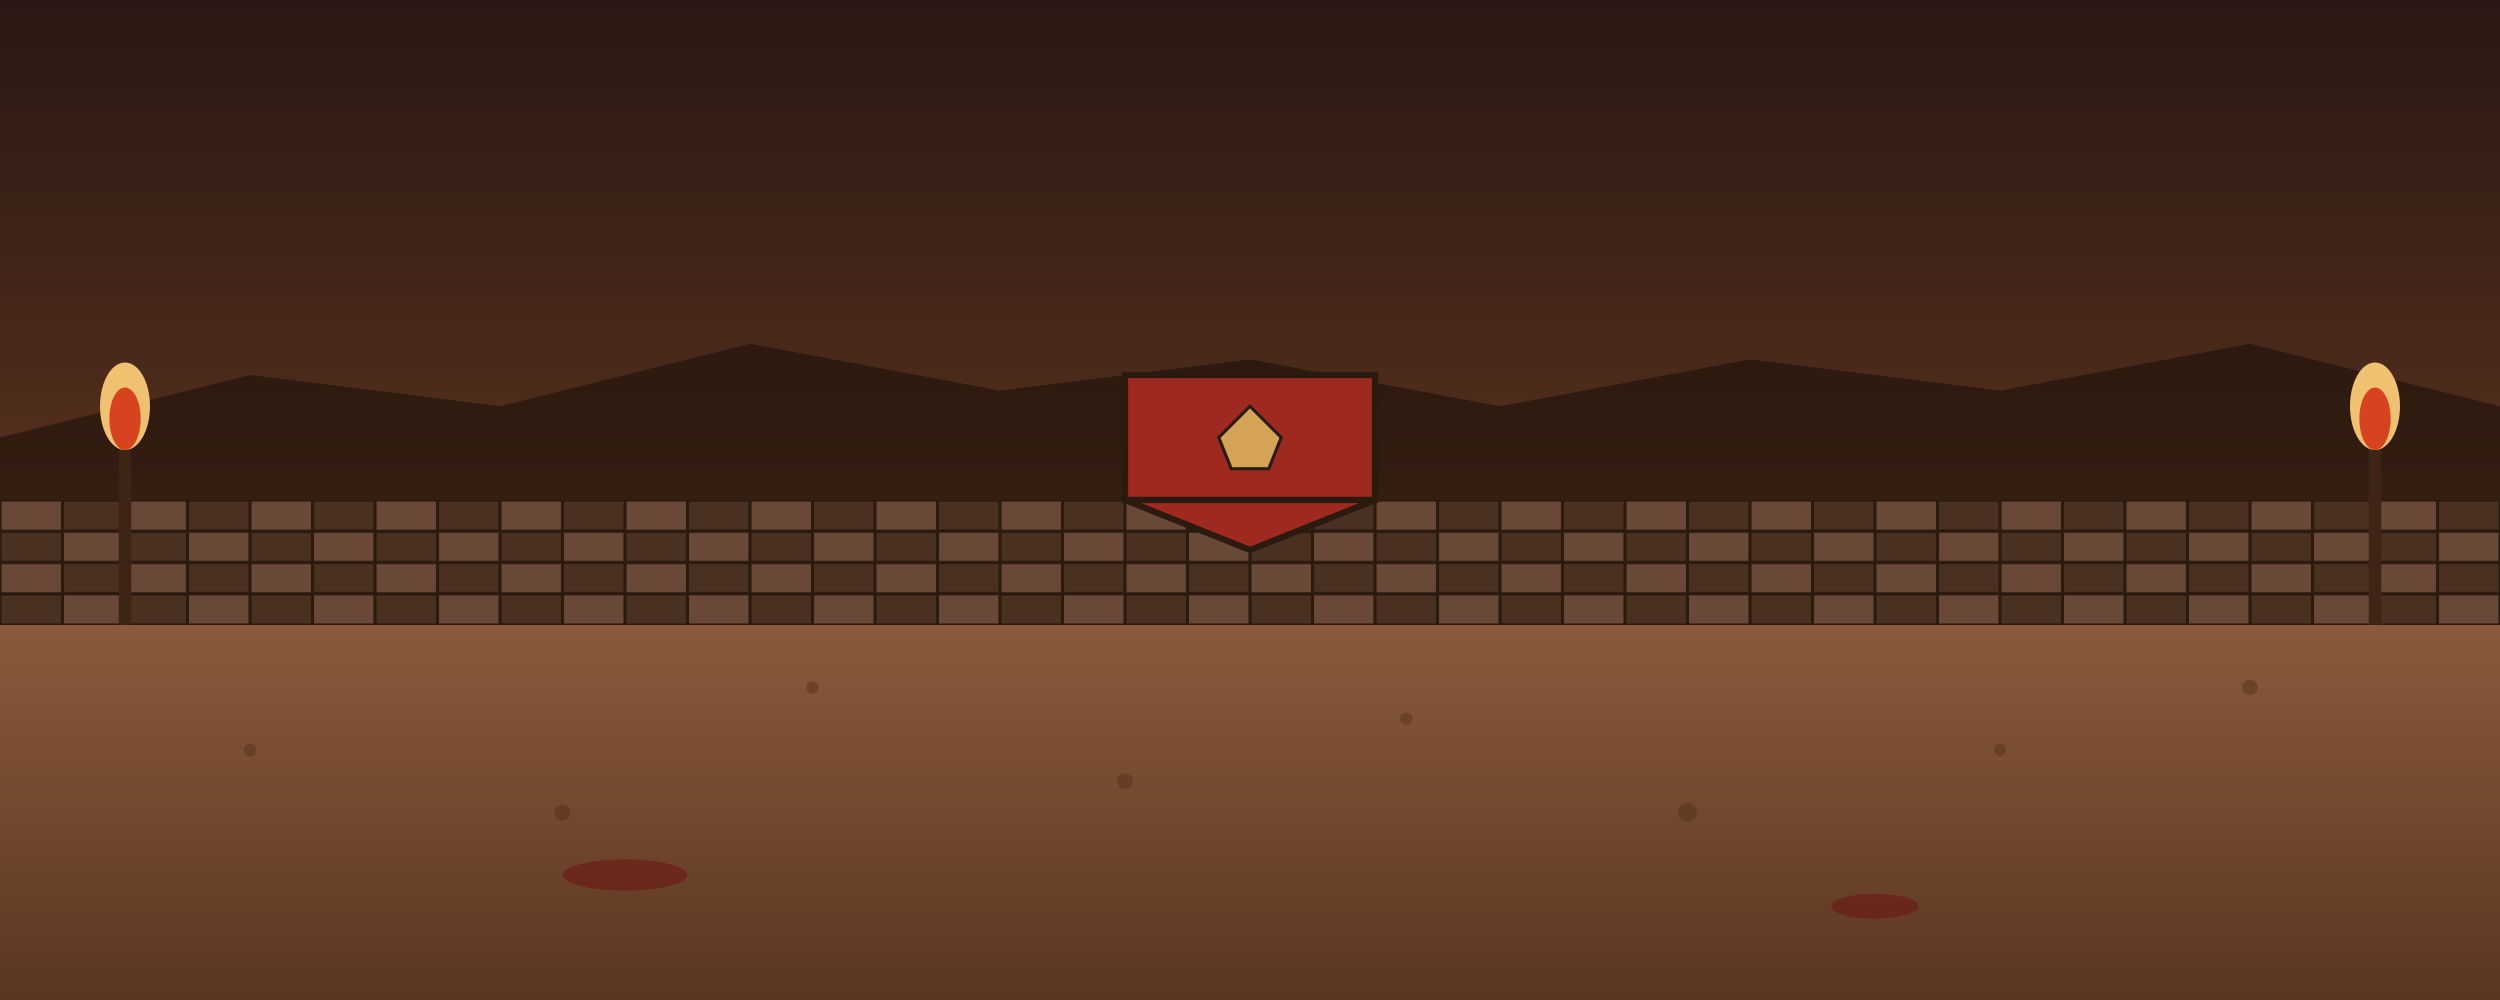
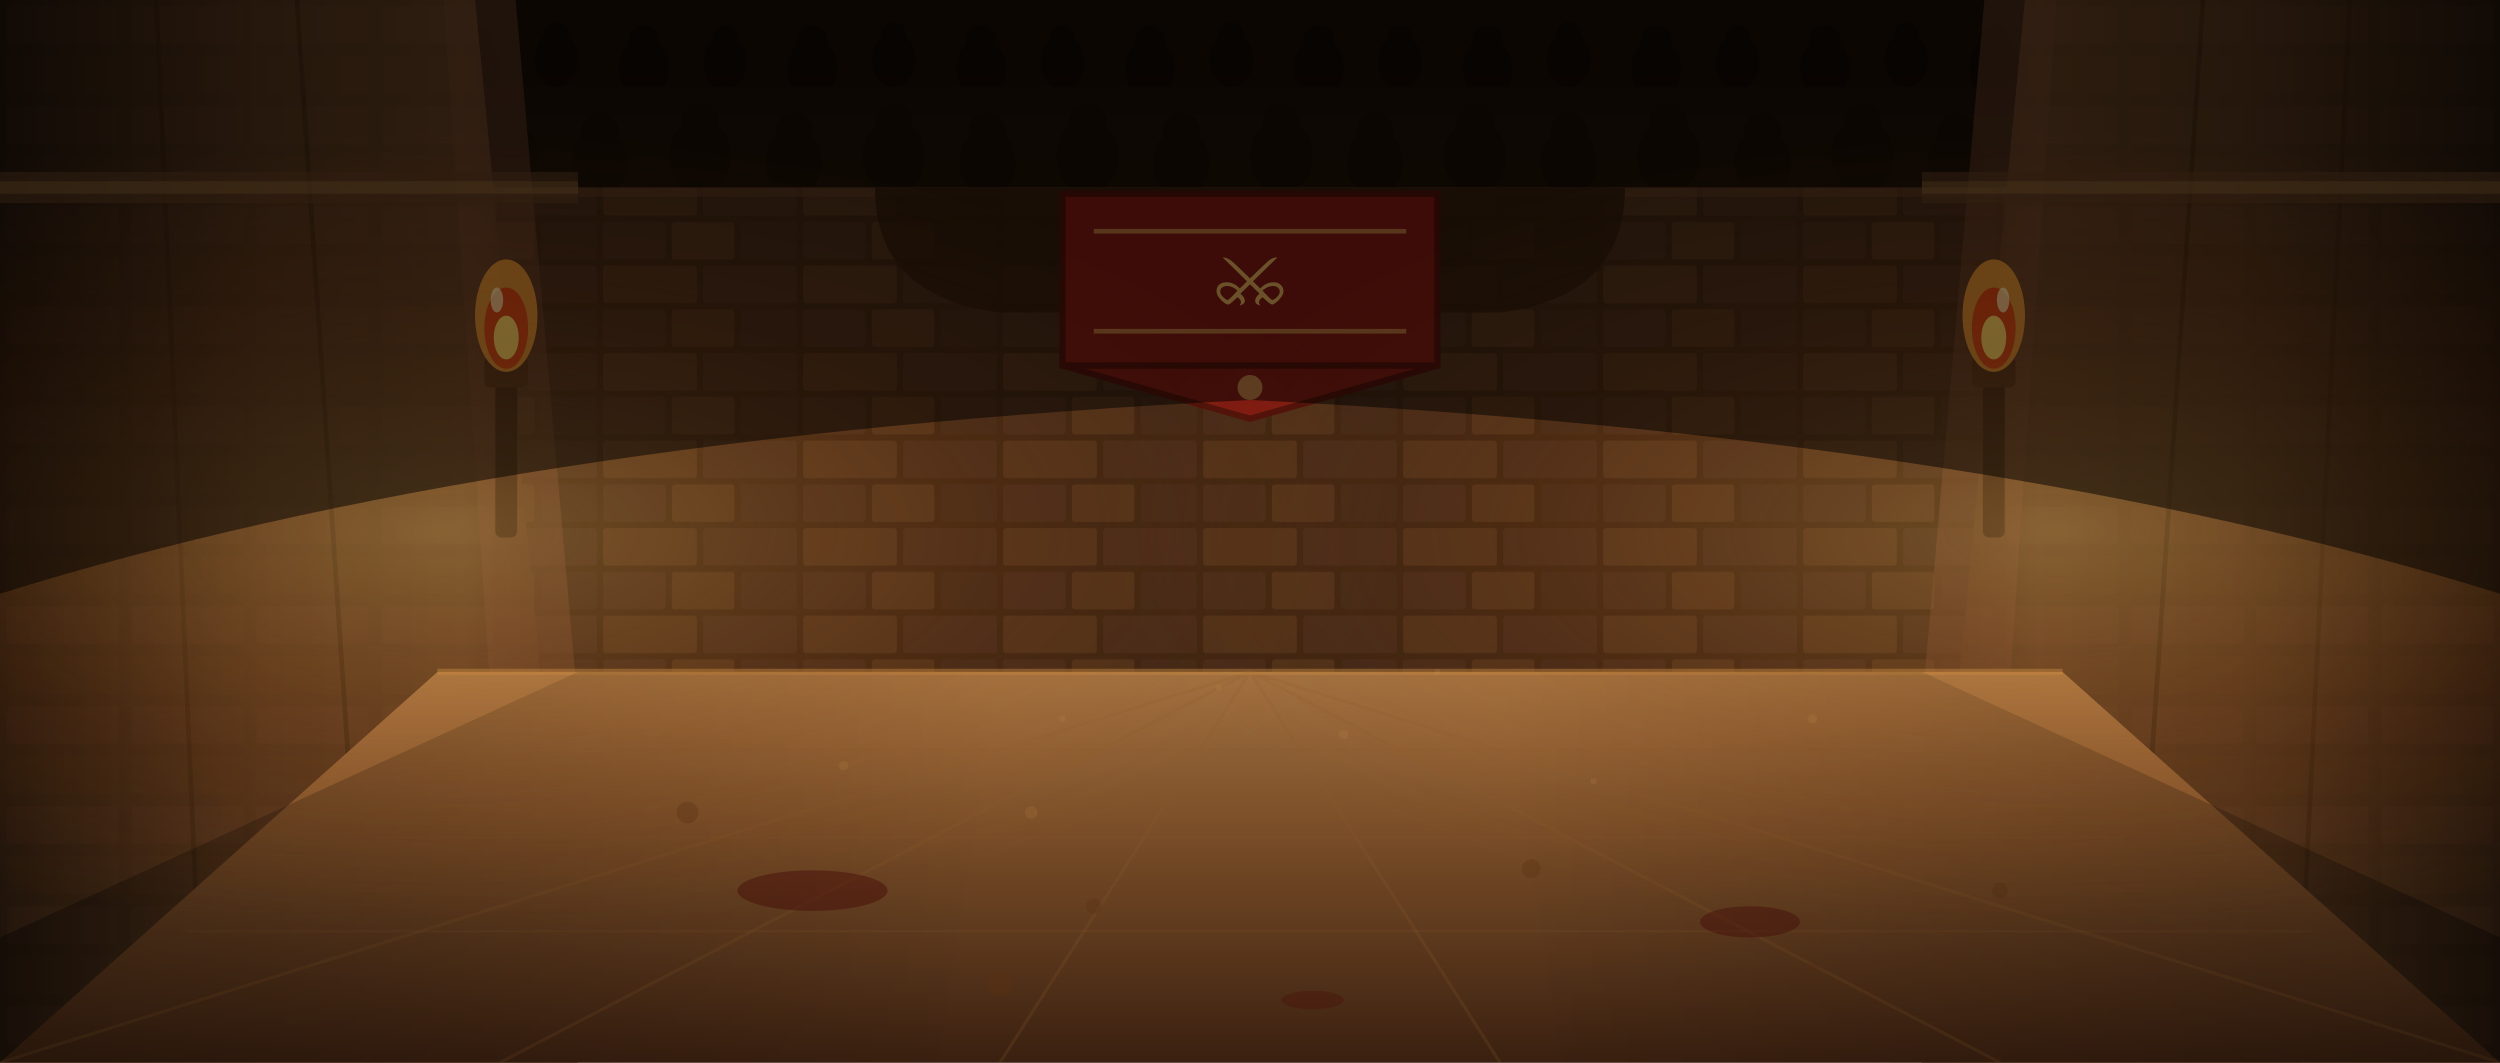
- <svg xmlns="http://www.w3.org/2000/svg" viewBox="0 0 800 320" preserveAspectRatio="xMidYMid slice">
+ <svg xmlns="http://www.w3.org/2000/svg" viewBox="0 0 800 340" preserveAspectRatio="xMidYMid slice">
  <defs>
-     <linearGradient id="sky" x1="0" x2="0" y1="0" y2="1">
-       <stop offset="0" stop-color="#2a1814" />
-       <stop offset="0.6" stop-color="#4a2a1a" />
-       <stop offset="1" stop-color="#6b3a22" />
-     </linearGradient>
-     <linearGradient id="sand" x1="0" x2="0" y1="0" y2="1">
-       <stop offset="0" stop-color="#8b5a3c" />
-       <stop offset="1" stop-color="#5a3620" />
-     </linearGradient>
-     <pattern id="stones" x="0" y="0" width="40" height="20" patternUnits="userSpaceOnUse">
-       <rect width="40" height="20" fill="#5a4030" />
-       <path d="M0 10 L20 10 L20 20 L0 20 Z" fill="#4a3020" stroke="#2a1a10" stroke-width="1" />
-       <path d="M20 0 L40 0 L40 10 L20 10 Z" fill="#4a3020" stroke="#2a1a10" stroke-width="1" />
-       <path d="M0 0 L20 0 L20 10 L0 10 Z" fill="#6a4838" stroke="#2a1a10" stroke-width="1" />
-       <path d="M20 10 L40 10 L40 20 L20 20 Z" fill="#6a4838" stroke="#2a1a10" stroke-width="1" />
+     <linearGradient id="sky" x1="0" y1="0" x2="0" y2="1">
+       <stop offset="0%" stop-color="#120a04" />
+       <stop offset="55%" stop-color="#2e1708" />
+       <stop offset="100%" stop-color="#4a2810" />
+     </linearGradient>
+     <linearGradient id="backwall" x1="0" y1="0" x2="0" y2="1">
+       <stop offset="0%" stop-color="#3a2210" />
+       <stop offset="100%" stop-color="#2a1808" />
+     </linearGradient>
+     <linearGradient id="colL" x1="0" y1="0" x2="1" y2="0">
+       <stop offset="0%" stop-color="#0e0804" />
+       <stop offset="45%" stop-color="#4a2e18" />
+       <stop offset="80%" stop-color="#5e3c22" />
+       <stop offset="100%" stop-color="#3a2210" />
+     </linearGradient>
+     <linearGradient id="colR" x1="0" y1="0" x2="1" y2="0">
+       <stop offset="0%" stop-color="#3a2210" />
+       <stop offset="20%" stop-color="#5e3c22" />
+       <stop offset="55%" stop-color="#4a2e18" />
+       <stop offset="100%" stop-color="#0e0804" />
+     </linearGradient>
+     <linearGradient id="sand" x1="0" y1="0" x2="0" y2="1">
+       <stop offset="0%" stop-color="#a07040" />
+       <stop offset="40%" stop-color="#7a4e28" />
+       <stop offset="100%" stop-color="#3a2010" />
+     </linearGradient>
+     <radialGradient id="glowL" cx="18%" cy="50%" r="38%">
+       <stop offset="0%" stop-color="#f0c060" stop-opacity="0.30" />
+       <stop offset="60%" stop-color="#e07020" stop-opacity="0.10" />
+       <stop offset="100%" stop-color="#e07020" stop-opacity="0" />
+     </radialGradient>
+     <radialGradient id="glowR" cx="82%" cy="50%" r="38%">
+       <stop offset="0%" stop-color="#f0c060" stop-opacity="0.30" />
+       <stop offset="60%" stop-color="#e07020" stop-opacity="0.10" />
+       <stop offset="100%" stop-color="#e07020" stop-opacity="0" />
+     </radialGradient>
+     <pattern id="stones" x="0" y="0" width="64" height="28" patternUnits="userSpaceOnUse">
+       <rect width="64" height="28" fill="#3a2210" />
+       <rect x="1" y="1" width="30" height="12" fill="#4a2e18" rx="1" />
+       <rect x="33" y="1" width="30" height="12" fill="#422818" rx="1" />
+       <rect x="1" y="15" width="20" height="12" fill="#422818" rx="1" />
+       <rect x="23" y="15" width="20" height="12" fill="#4a2e18" rx="1" />
+       <rect x="45" y="15" width="18" height="12" fill="#3e2616" rx="1" />
    </pattern>
+     <pattern id="colStones" x="0" y="0" width="40" height="32" patternUnits="userSpaceOnUse">
+       <rect width="40" height="32" fill="#4a2e18" />
+       <rect x="2" y="2" width="36" height="12" fill="#56361e" rx="1" />
+       <rect x="2" y="18" width="36" height="12" fill="#503418" rx="1" />
+     </pattern>
+     <linearGradient id="shadowL" x1="0" y1="0" x2="1" y2="0">
+       <stop offset="0%" stop-color="rgba(0,0,0,0.55)" />
+       <stop offset="100%" stop-color="rgba(0,0,0,0)" />
+     </linearGradient>
+     <linearGradient id="shadowR" x1="0" y1="0" x2="1" y2="0">
+       <stop offset="0%" stop-color="rgba(0,0,0,0)" />
+       <stop offset="100%" stop-color="rgba(0,0,0,0.55)" />
+     </linearGradient>
  </defs>
-   <rect width="800" height="200" fill="url(#sky)" />
-   <g fill="#1a0f08" opacity="0.6">
-     <path d="M0 140 L80 120 L160 130 L240 110 L320 125 L400 115 L480 130 L560 115 L640 125 L720 110 L800 130 L800 200 L0 200 Z" />
-   </g>
-   <rect x="0" y="160" width="800" height="60" fill="url(#stones)" />
-   <g transform="translate(360 120)">
-     <rect x="0" y="0" width="80" height="40" fill="#9e2a1f" stroke="#2a1a10" stroke-width="2" />
-     <polygon points="0,40 40,56 80,40" fill="#9e2a1f" stroke="#2a1a10" stroke-width="2" />
-     <path d="M40 10 L50 20 L46 30 L34 30 L30 20 Z" fill="#d4a355" stroke="#2a1a10" stroke-width="1" />
-   </g>
-   <rect y="200" width="800" height="120" fill="url(#sand)" />
-   <g fill="#4a2a10" opacity="0.4">
-     <circle cx="80" cy="240" r="2" />
-     <circle cx="180" cy="260" r="2.5" />
-     <circle cx="260" cy="220" r="2" />
-     <circle cx="360" cy="250" r="2.5" />
-     <circle cx="450" cy="230" r="2" />
-     <circle cx="540" cy="260" r="3" />
-     <circle cx="640" cy="240" r="2" />
-     <circle cx="720" cy="220" r="2.5" />
-   </g>
-   <g fill="#6b1810" opacity="0.6">
-     <ellipse cx="200" cy="280" rx="20" ry="5" />
-     <ellipse cx="600" cy="290" rx="14" ry="4" />
-   </g>
-   <g transform="translate(40 100)">
-     <rect x="-2" y="40" width="4" height="60" fill="#3d2414" />
-     <ellipse cx="0" cy="30" rx="8" ry="14" fill="#f0c170" />
-     <ellipse cx="0" cy="34" rx="5" ry="10" fill="#d6431e" />
-   </g>
-   <g transform="translate(760 100)">
-     <rect x="-2" y="40" width="4" height="60" fill="#3d2414" />
-     <ellipse cx="0" cy="30" rx="8" ry="14" fill="#f0c170" />
-     <ellipse cx="0" cy="34" rx="5" ry="10" fill="#d6431e" />
-   </g>
+   <rect width="800" height="340" fill="url(#sky)" />
+   <g opacity="0.55">
+     <rect x="0" y="0" width="800" height="28" fill="#1a0e06" />
+     <g fill="#0e0804">
+       <ellipse cx="20" cy="20" rx="7" ry="9" />
+       <ellipse cx="20" cy="12" rx="4" ry="4" />
+       <ellipse cx="45" cy="22" rx="8" ry="10" />
+       <ellipse cx="45" cy="13" rx="5" ry="5" />
+       <ellipse cx="70" cy="19" rx="7" ry="9" />
+       <ellipse cx="70" cy="11" rx="4" ry="4" />
+       <ellipse cx="98" cy="22" rx="8" ry="10" />
+       <ellipse cx="98" cy="13" rx="5" ry="5" />
+       <ellipse cx="124" cy="20" rx="7" ry="9" />
+       <ellipse cx="124" cy="12" rx="4" ry="4" />
+       <ellipse cx="152" cy="22" rx="8" ry="10" />
+       <ellipse cx="152" cy="13" rx="5" ry="5" />
+       <ellipse cx="178" cy="19" rx="7" ry="9" />
+       <ellipse cx="178" cy="11" rx="4" ry="4" />
+       <ellipse cx="206" cy="22" rx="8" ry="10" />
+       <ellipse cx="206" cy="13" rx="5" ry="5" />
+       <ellipse cx="232" cy="20" rx="7" ry="9" />
+       <ellipse cx="232" cy="12" rx="4" ry="4" />
+       <ellipse cx="260" cy="22" rx="8" ry="10" />
+       <ellipse cx="260" cy="13" rx="5" ry="5" />
+       <ellipse cx="286" cy="19" rx="7" ry="9" />
+       <ellipse cx="286" cy="11" rx="4" ry="4" />
+       <ellipse cx="314" cy="22" rx="8" ry="10" />
+       <ellipse cx="314" cy="13" rx="5" ry="5" />
+       <ellipse cx="340" cy="20" rx="7" ry="9" />
+       <ellipse cx="340" cy="12" rx="4" ry="4" />
+       <ellipse cx="368" cy="22" rx="8" ry="10" />
+       <ellipse cx="368" cy="13" rx="5" ry="5" />
+       <ellipse cx="394" cy="19" rx="7" ry="9" />
+       <ellipse cx="394" cy="11" rx="4" ry="4" />
+       <ellipse cx="422" cy="22" rx="8" ry="10" />
+       <ellipse cx="422" cy="13" rx="5" ry="5" />
+       <ellipse cx="448" cy="20" rx="7" ry="9" />
+       <ellipse cx="448" cy="12" rx="4" ry="4" />
+       <ellipse cx="476" cy="22" rx="8" ry="10" />
+       <ellipse cx="476" cy="13" rx="5" ry="5" />
+       <ellipse cx="502" cy="19" rx="7" ry="9" />
+       <ellipse cx="502" cy="11" rx="4" ry="4" />
+       <ellipse cx="530" cy="22" rx="8" ry="10" />
+       <ellipse cx="530" cy="13" rx="5" ry="5" />
+       <ellipse cx="556" cy="20" rx="7" ry="9" />
+       <ellipse cx="556" cy="12" rx="4" ry="4" />
+       <ellipse cx="584" cy="22" rx="8" ry="10" />
+       <ellipse cx="584" cy="13" rx="5" ry="5" />
+       <ellipse cx="610" cy="19" rx="7" ry="9" />
+       <ellipse cx="610" cy="11" rx="4" ry="4" />
+       <ellipse cx="638" cy="22" rx="8" ry="10" />
+       <ellipse cx="638" cy="13" rx="5" ry="5" />
+       <ellipse cx="664" cy="20" rx="7" ry="9" />
+       <ellipse cx="664" cy="12" rx="4" ry="4" />
+       <ellipse cx="692" cy="22" rx="8" ry="10" />
+       <ellipse cx="692" cy="13" rx="5" ry="5" />
+       <ellipse cx="718" cy="19" rx="7" ry="9" />
+       <ellipse cx="718" cy="11" rx="4" ry="4" />
+       <ellipse cx="746" cy="22" rx="8" ry="10" />
+       <ellipse cx="746" cy="13" rx="5" ry="5" />
+       <ellipse cx="772" cy="20" rx="7" ry="9" />
+       <ellipse cx="772" cy="12" rx="4" ry="4" />
+     </g>
+     <rect x="0" y="28" width="800" height="32" fill="#1e1208" />
+     <g fill="#150d04">
+       <ellipse cx="10" cy="52" rx="9" ry="11" />
+       <ellipse cx="10" cy="42" rx="6" ry="6" />
+       <ellipse cx="38" cy="50" rx="10" ry="12" />
+       <ellipse cx="38" cy="39" rx="6" ry="6" />
+       <ellipse cx="68" cy="52" rx="9" ry="11" />
+       <ellipse cx="68" cy="42" rx="6" ry="6" />
+       <ellipse cx="100" cy="50" rx="10" ry="12" />
+       <ellipse cx="100" cy="39" rx="6" ry="6" />
+       <ellipse cx="130" cy="52" rx="9" ry="11" />
+       <ellipse cx="130" cy="42" rx="6" ry="6" />
+       <ellipse cx="162" cy="50" rx="10" ry="12" />
+       <ellipse cx="162" cy="39" rx="6" ry="6" />
+       <ellipse cx="192" cy="52" rx="9" ry="11" />
+       <ellipse cx="192" cy="42" rx="6" ry="6" />
+       <ellipse cx="224" cy="50" rx="10" ry="12" />
+       <ellipse cx="224" cy="39" rx="6" ry="6" />
+       <ellipse cx="254" cy="52" rx="9" ry="11" />
+       <ellipse cx="254" cy="42" rx="6" ry="6" />
+       <ellipse cx="286" cy="50" rx="10" ry="12" />
+       <ellipse cx="286" cy="39" rx="6" ry="6" />
+       <ellipse cx="316" cy="52" rx="9" ry="11" />
+       <ellipse cx="316" cy="42" rx="6" ry="6" />
+       <ellipse cx="348" cy="50" rx="10" ry="12" />
+       <ellipse cx="348" cy="39" rx="6" ry="6" />
+       <ellipse cx="378" cy="52" rx="9" ry="11" />
+       <ellipse cx="378" cy="42" rx="6" ry="6" />
+       <ellipse cx="410" cy="50" rx="10" ry="12" />
+       <ellipse cx="410" cy="39" rx="6" ry="6" />
+       <ellipse cx="440" cy="52" rx="9" ry="11" />
+       <ellipse cx="440" cy="42" rx="6" ry="6" />
+       <ellipse cx="472" cy="50" rx="10" ry="12" />
+       <ellipse cx="472" cy="39" rx="6" ry="6" />
+       <ellipse cx="502" cy="52" rx="9" ry="11" />
+       <ellipse cx="502" cy="42" rx="6" ry="6" />
+       <ellipse cx="534" cy="50" rx="10" ry="12" />
+       <ellipse cx="534" cy="39" rx="6" ry="6" />
+       <ellipse cx="564" cy="52" rx="9" ry="11" />
+       <ellipse cx="564" cy="42" rx="6" ry="6" />
+       <ellipse cx="596" cy="50" rx="10" ry="12" />
+       <ellipse cx="596" cy="39" rx="6" ry="6" />
+       <ellipse cx="626" cy="52" rx="9" ry="11" />
+       <ellipse cx="626" cy="42" rx="6" ry="6" />
+       <ellipse cx="658" cy="50" rx="10" ry="12" />
+       <ellipse cx="658" cy="39" rx="6" ry="6" />
+       <ellipse cx="688" cy="52" rx="9" ry="11" />
+       <ellipse cx="688" cy="42" rx="6" ry="6" />
+       <ellipse cx="720" cy="50" rx="10" ry="12" />
+       <ellipse cx="720" cy="39" rx="6" ry="6" />
+       <ellipse cx="750" cy="52" rx="9" ry="11" />
+       <ellipse cx="750" cy="42" rx="6" ry="6" />
+       <ellipse cx="782" cy="50" rx="10" ry="12" />
+       <ellipse cx="782" cy="39" rx="6" ry="6" />
+     </g>
+   </g>
+   <rect x="130" y="60" width="540" height="155" fill="url(#stones)" />
+   <rect x="130" y="60" width="540" height="3" fill="#5a3820" opacity="0.6" />
+   <path d="M 280 60 Q 280 95 320 100 L 480 100 Q 520 95 520 60 Z" fill="#2a1808" opacity="0.8" />
+   <g transform="translate(340, 62)">
+     <rect x="0" y="0" width="120" height="55" fill="#7a1810" stroke="#4a0e08" stroke-width="2" />
+     <polygon points="0,55 60,72 120,55" fill="#7a1810" stroke="#4a0e08" stroke-width="2" />
+     <line x1="10" y1="12" x2="110" y2="12" stroke="#d4a355" stroke-width="1.5" opacity="0.6" />
+     <line x1="10" y1="44" x2="110" y2="44" stroke="#d4a355" stroke-width="1.5" opacity="0.6" />
+     <text x="60" y="34" text-anchor="middle" font-size="22" fill="#d4a355" font-family="Georgia,serif" font-weight="bold">⚔</text>
+     <circle cx="60" cy="62" r="4" fill="#d4a355" opacity="0.7" />
+   </g>
+   <polygon points="0,0 152,0 185,340 0,340" fill="url(#colStones)" />
+   <polygon points="0,0 152,0 185,340 0,340" fill="url(#colL)" opacity="0.7" />
+   <polygon points="142,0 165,0 195,340 165,340" fill="#6a4028" opacity="0.5" />
+   <g stroke="#2a1808" stroke-width="1.5" opacity="0.4">
+     <line x1="50" y1="0" x2="65" y2="340" />
+     <line x1="95" y1="0" x2="118" y2="340" />
+   </g>
+   <rect x="0" y="55" width="185" height="10" fill="#5a3820" opacity="0.6" />
+   <rect x="0" y="58" width="185" height="4" fill="#d4a355" opacity="0.2" />
+   <polygon points="648,0 800,0 800,340 615,340" fill="url(#colStones)" />
+   <polygon points="648,0 800,0 800,340 615,340" fill="url(#colR)" opacity="0.7" />
+   <polygon points="635,0 658,0 635,340 605,340" fill="#6a4028" opacity="0.5" />
+   <g stroke="#2a1808" stroke-width="1.5" opacity="0.4">
+     <line x1="705" y1="0" x2="682" y2="340" />
+     <line x1="752" y1="0" x2="735" y2="340" />
+   </g>
+   <rect x="615" y="55" width="185" height="10" fill="#5a3820" opacity="0.6" />
+   <rect x="615" y="58" width="185" height="4" fill="#d4a355" opacity="0.2" />
+   <polygon points="0,340 800,340 660,215 140,215" fill="url(#sand)" />
+   <g stroke="#8a5a2a" stroke-width="1" opacity="0.20">
+     <line x1="400" y1="215" x2="0" y2="340" />
+     <line x1="400" y1="215" x2="160" y2="340" />
+     <line x1="400" y1="215" x2="320" y2="340" />
+     <line x1="400" y1="215" x2="480" y2="340" />
+     <line x1="400" y1="215" x2="640" y2="340" />
+     <line x1="400" y1="215" x2="800" y2="340" />
+   </g>
+   <g stroke="#8a5a2a" stroke-width="0.8" opacity="0.15">
+     <line x1="196" y1="240" x2="604" y2="240" />
+     <line x1="120" y1="268" x2="680" y2="268" />
+     <line x1="60" y1="298" x2="740" y2="298" />
+   </g>
+   <line x1="140" y1="215" x2="660" y2="215" stroke="#c08840" stroke-width="2" opacity="0.45" />
+   <g fill="#5a3010" opacity="0.35">
+     <circle cx="220" cy="260" r="3.5" />
+     <circle cx="350" cy="290" r="2.5" />
+     <circle cx="490" cy="278" r="3" />
+     <circle cx="580" cy="310" r="2" />
+     <circle cx="320" cy="315" r="4" />
+     <circle cx="640" cy="285" r="2.5" />
+   </g>
+   <ellipse cx="260" cy="285" rx="24" ry="6.5" fill="#4a0e08" opacity="0.50" />
+   <ellipse cx="560" cy="295" rx="16" ry="5" fill="#4a0e08" opacity="0.45" />
+   <ellipse cx="420" cy="320" rx="10" ry="3" fill="#4a0e08" opacity="0.35" />
+   <polygon points="185,215 320,215 300,340 0,340 0,300" fill="url(#shadowL)" opacity="0.6" />
+   <polygon points="480,215 615,215 800,300 800,340 500,340" fill="url(#shadowR)" opacity="0.6" />
+   <g transform="translate(162, 88)">
+     <rect x="-3.5" y="32" width="7" height="52" fill="#3a2010" rx="2" />
+     <rect x="-7" y="26" width="14" height="10" fill="#4a2a14" rx="2" />
+     <ellipse cx="0" cy="13" rx="10" ry="18" fill="#e09030" opacity="0.9" />
+     <ellipse cx="0" cy="17" rx="7" ry="13" fill="#d04010" />
+     <ellipse cx="0" cy="20" rx="4" ry="7" fill="#f8d060" />
+     <ellipse cx="-3" cy="8" rx="2" ry="4" fill="#fff8c0" opacity="0.7" />
+   </g>
+   <g transform="translate(638, 88)">
+     <rect x="-3.5" y="32" width="7" height="52" fill="#3a2010" rx="2" />
+     <rect x="-7" y="26" width="14" height="10" fill="#4a2a14" rx="2" />
+     <ellipse cx="0" cy="13" rx="10" ry="18" fill="#e09030" opacity="0.9" />
+     <ellipse cx="0" cy="17" rx="7" ry="13" fill="#d04010" />
+     <ellipse cx="0" cy="20" rx="4" ry="7" fill="#f8d060" />
+     <ellipse cx="3" cy="8" rx="2" ry="4" fill="#fff8c0" opacity="0.7" />
+   </g>
+   <rect width="800" height="340" fill="url(#glowL)" />
+   <rect width="800" height="340" fill="url(#glowR)" />
+   <g fill="#d4a355" opacity="0.12">
+     <circle cx="270" cy="245" r="1.5" />
+     <circle cx="390" cy="220" r="1" />
+     <circle cx="430" cy="235" r="1.5" />
+     <circle cx="510" cy="250" r="1" />
+     <circle cx="330" cy="260" r="2" />
+     <circle cx="580" cy="230" r="1.5" />
+     <circle cx="460" cy="215" r="1" />
+     <circle cx="340" cy="230" r="1" />
+   </g>
+   <path d="M 0 0 L 800 0 L 800 190 Q 640 140 400 128 Q 160 140 0 190 Z" fill="rgba(0,0,0,0.50)" />
</svg>
